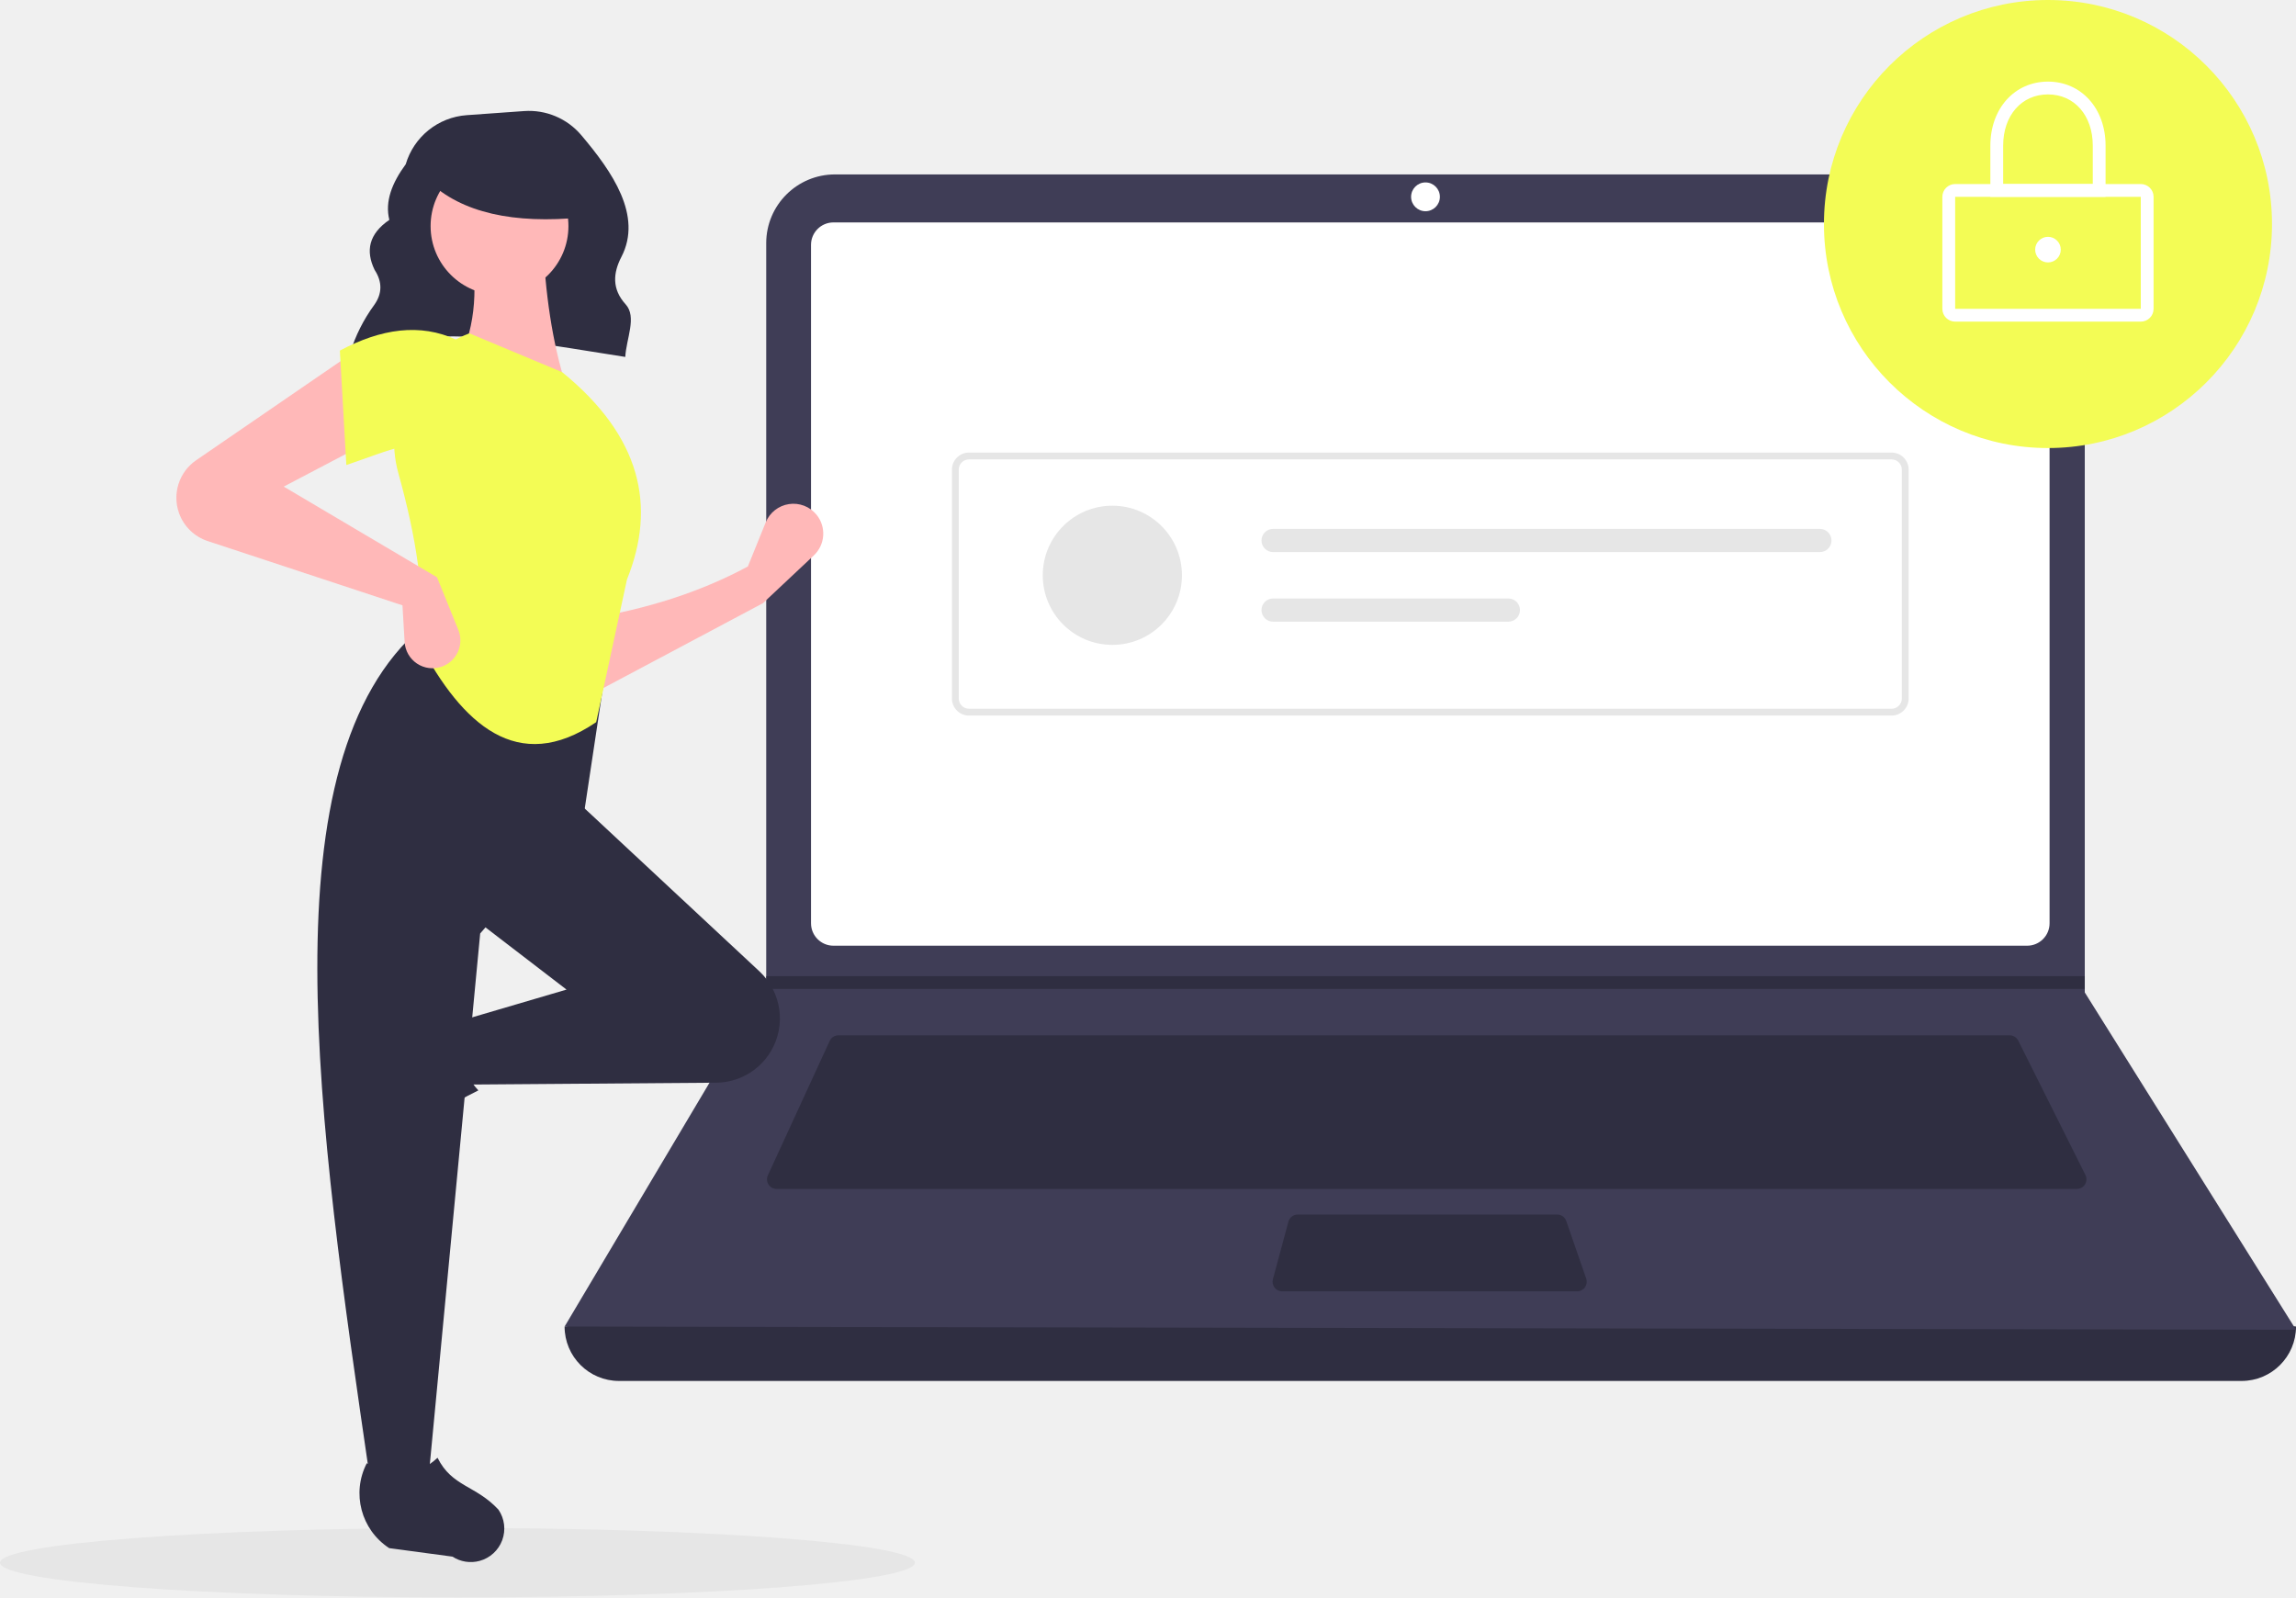
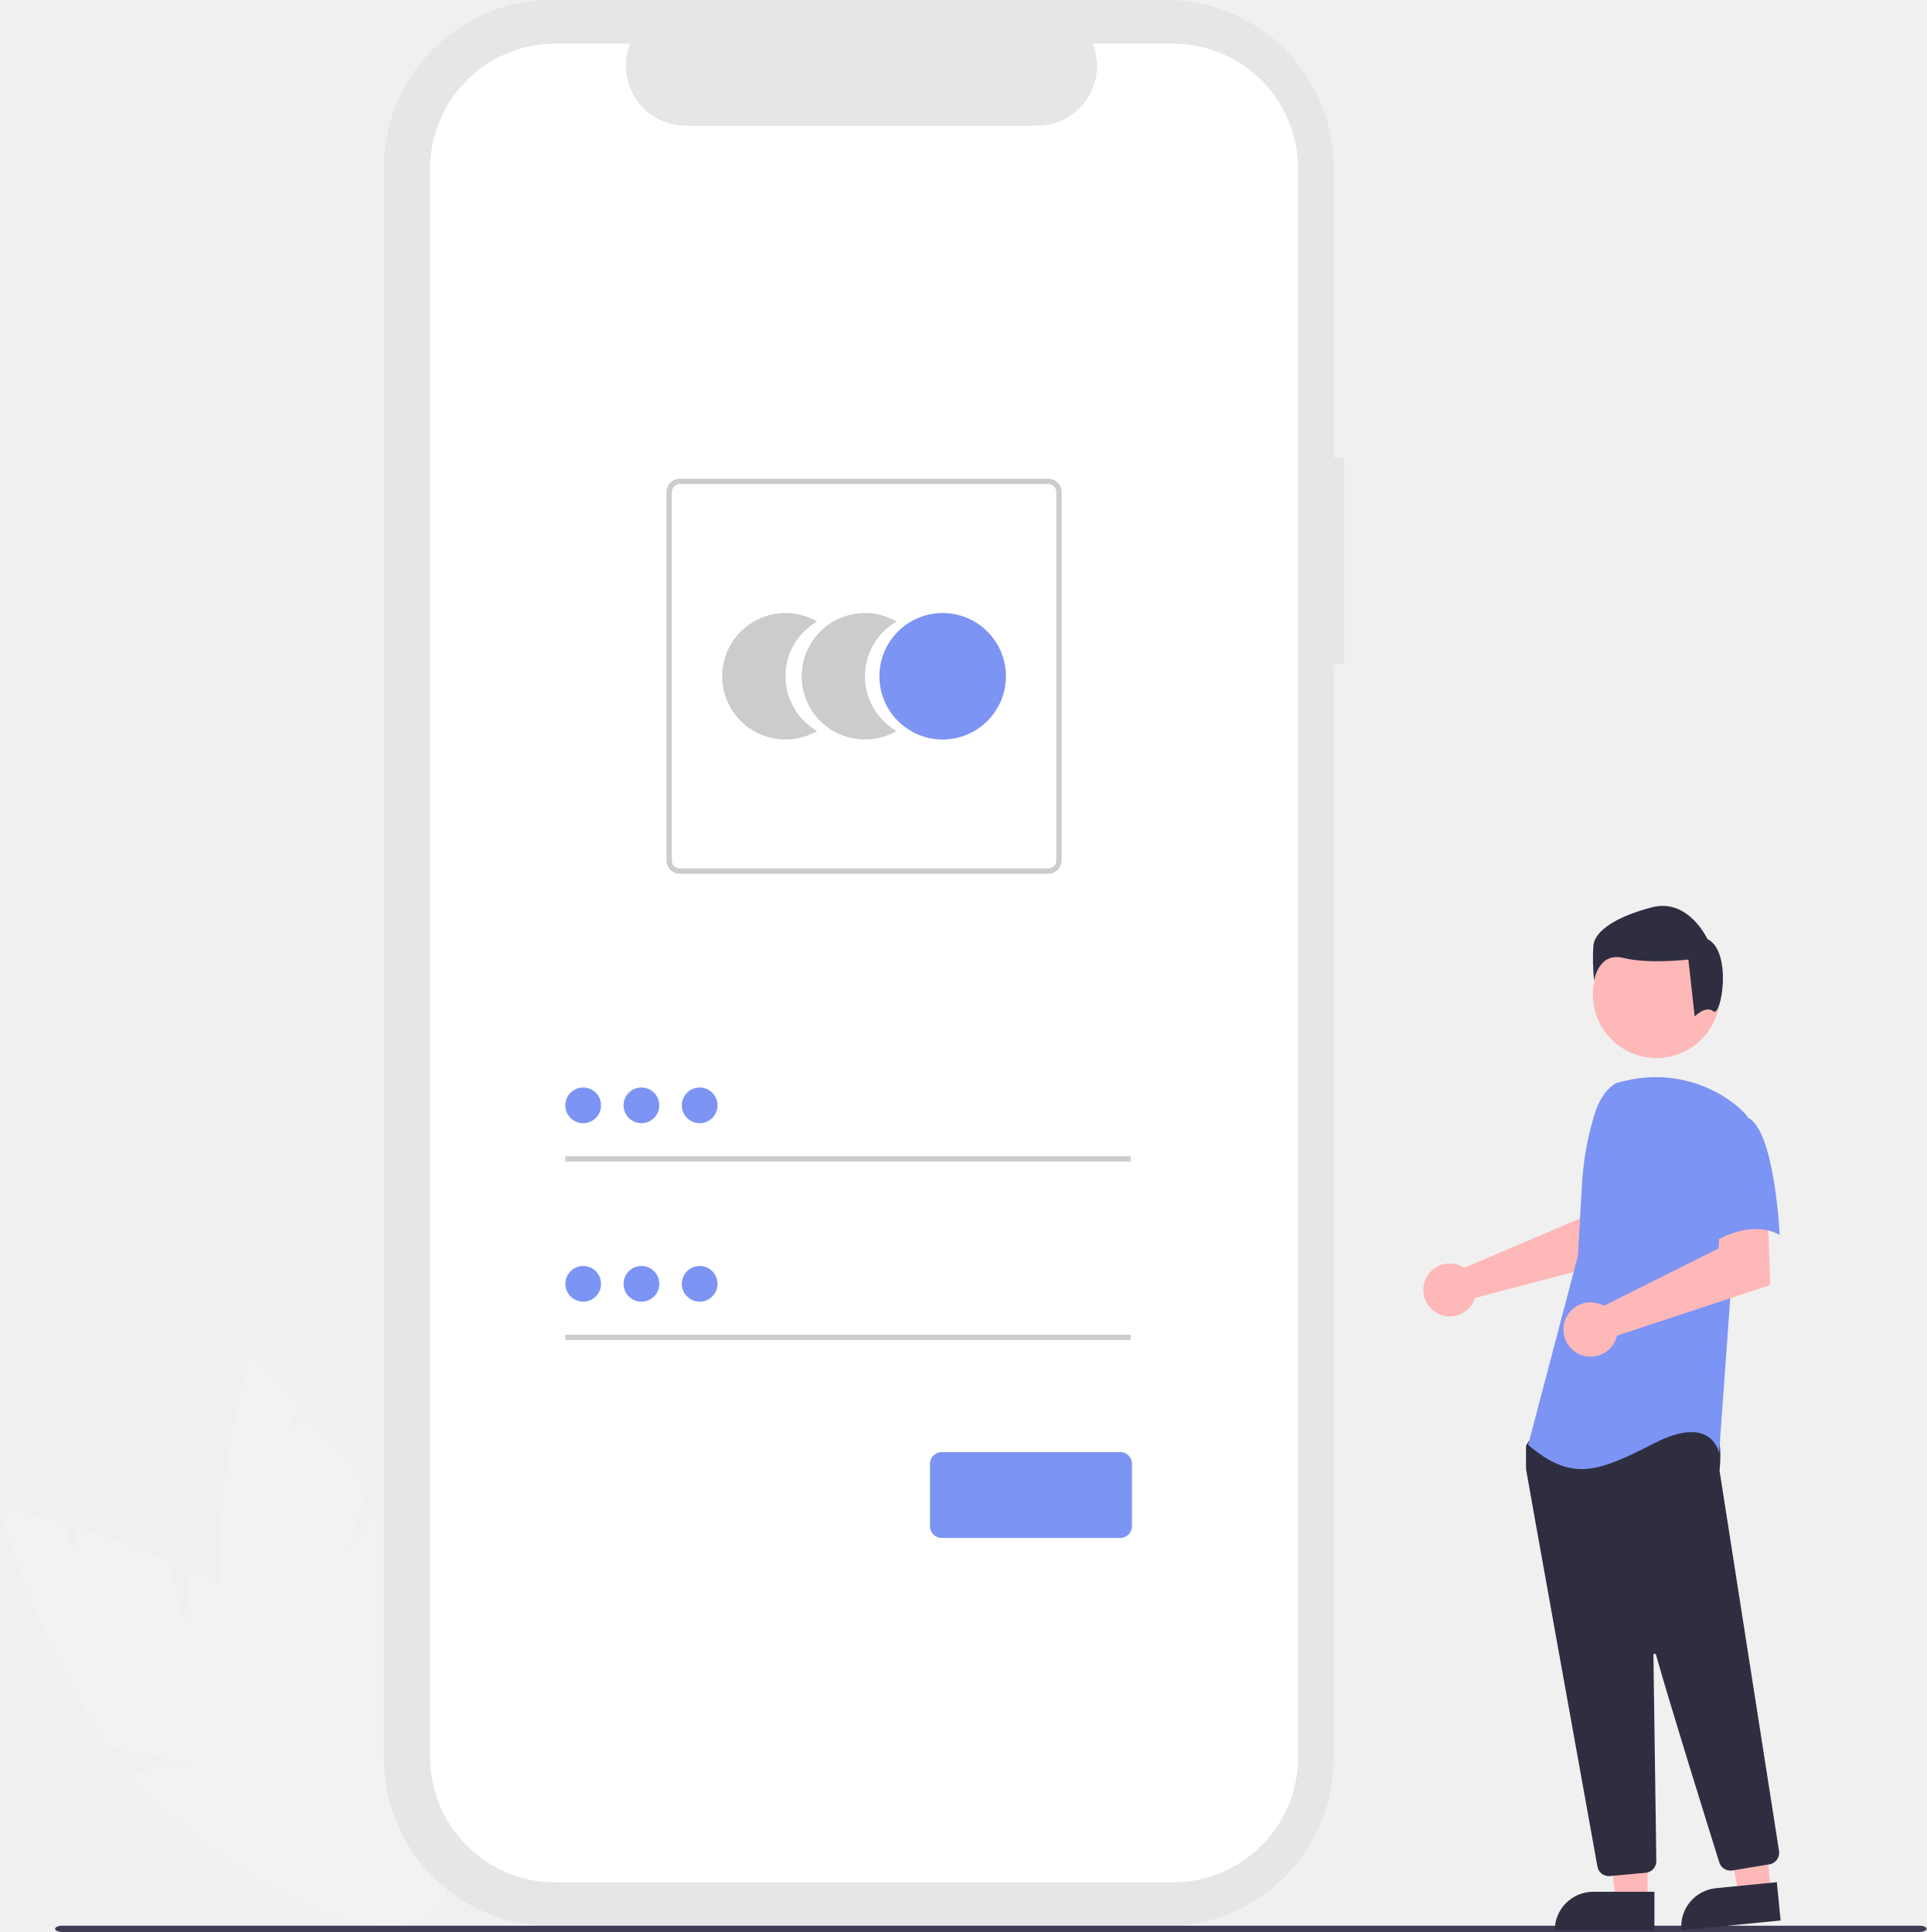
- <svg xmlns="http://www.w3.org/2000/svg" data-name="Layer 1" width="793" height="551.732" viewBox="0 0 793 551.732">
-   <ellipse cx="158" cy="539.732" rx="158" ry="12" fill="#e6e6e6" />
-   <path d="M324.272,296.554c27.497-11.695,61.744-4.285,95.191.858.311-6.228,4.084-13.808.132-18.153-4.801-5.279-4.359-10.825-1.47-16.404,7.388-14.265-3.197-29.444-13.884-42.065a23.669,23.669,0,0,0-19.755-8.292l-19.797,1.414A23.709,23.709,0,0,0,343.635,230.859v0c-4.727,6.429-7.257,12.841-5.664,19.219-7.081,4.839-8.27,10.68-5.089,17.264,2.698,4.146,2.669,8.182-.123,12.106a55.891,55.891,0,0,0-8.31,16.506Z" transform="translate(-203.5 -174.1342)" fill="#2f2e41" />
-   <path d="M977.709,651.097H417.291A18.791,18.791,0,0,1,398.5,632.306h0q304.727-35.415,598,0h0A18.791,18.791,0,0,1,977.709,651.097Z" transform="translate(-203.5 -174.1342)" fill="#2f2e41" />
-   <path d="M996.5,633.412l-598-1.105,69.306-116.616.332-.553V258.131a23.752,23.752,0,0,1,23.754-23.754H899.792a23.752,23.752,0,0,1,23.754,23.754V516.906Z" transform="translate(-203.5 -174.1342)" fill="#3f3d56" />
-   <path d="M491.35,250.957a7.746,7.746,0,0,0-7.738,7.738V493.031a7.747,7.747,0,0,0,7.738,7.738H903.65a7.747,7.747,0,0,0,7.738-7.738V258.694a7.747,7.747,0,0,0-7.738-7.738Z" transform="translate(-203.5 -174.1342)" fill="#fff" />
-   <path d="M493.078,531.718a3.325,3.325,0,0,0-3.013,1.93l-21.355,46.425a3.316,3.316,0,0,0,3.012,4.702H920.814a3.316,3.316,0,0,0,2.965-4.799L900.567,533.551a3.299,3.299,0,0,0-2.965-1.833Z" transform="translate(-203.5 -174.1342)" fill="#2f2e41" />
-   <circle cx="492.342" cy="67.98" r="4.974" fill="#fff" />
-   <path d="M651.7,593.619a3.321,3.321,0,0,0-3.202,2.454l-5.357,19.896a3.316,3.316,0,0,0,3.202,4.179h101.874a3.315,3.315,0,0,0,3.133-4.401l-6.887-19.896a3.318,3.318,0,0,0-3.134-2.231Z" transform="translate(-203.5 -174.1342)" fill="#2f2e41" />
-   <polygon points="720.046 337.135 720.046 341.556 264.306 341.556 264.649 341.004 264.649 337.135 720.046 337.135" fill="#2f2e41" />
-   <circle cx="707.335" cy="77.375" r="77.375" fill="#f3fc55" />
-   <path d="M942.89,285.223H878.779a4.426,4.426,0,0,1-4.421-4.421V242.114a4.426,4.426,0,0,1,4.421-4.421H942.89a4.426,4.426,0,0,1,4.421,4.421v38.688A4.426,4.426,0,0,1,942.89,285.223Zm-64.111-43.109v38.688h64.114L942.89,242.114Z" transform="translate(-203.5 -174.1342)" fill="#fff" />
-   <path d="M930.731,242.114h-39.793V224.428c0-12.81,8.368-22.107,19.896-22.107s19.896,9.297,19.896,22.107Zm-35.372-4.421h30.95V224.428c0-10.413-6.363-17.686-15.475-17.686s-15.475,7.273-15.475,17.686Z" transform="translate(-203.5 -174.1342)" fill="#fff" />
-   <circle cx="707.335" cy="86.218" r="4.421" fill="#fff" />
-   <path d="M856.82,421.284H538.18a5.908,5.908,0,0,1-5.901-5.901V336.342a5.908,5.908,0,0,1,5.901-5.901H856.82a5.908,5.908,0,0,1,5.901,5.901V415.383A5.908,5.908,0,0,1,856.82,421.284Zm-318.64-88.482a3.544,3.544,0,0,0-3.54,3.54V415.383a3.544,3.544,0,0,0,3.54,3.54H856.82a3.544,3.544,0,0,0,3.54-3.54V336.342a3.544,3.544,0,0,0-3.54-3.54Z" transform="translate(-203.5 -174.1342)" fill="#e6e6e6" />
-   <circle cx="384.19" cy="198.695" r="24.036" fill="#e6e6e6" />
-   <path d="M643.203,356.805a4.006,4.006,0,1,0,0,8.012H832.061a4.006,4.006,0,0,0,0-8.012Z" transform="translate(-203.5 -174.1342)" fill="#e6e6e6" />
-   <path d="M643.203,380.842a4.006,4.006,0,1,0,0,8.012H724.469a4.006,4.006,0,1,0,0-8.012Z" transform="translate(-203.5 -174.1342)" fill="#e6e6e6" />
-   <path d="M467.022,382.462,408.119,413.778l-.746-26.096c19.226-3.209,37.517-8.797,54.429-17.895l6.16-15.22a10.318,10.318,0,0,1,17.536-2.678l0,0a10.318,10.318,0,0,1-.908,14.069Z" transform="translate(-203.5 -174.1342)" fill="#ffb8b8" />
-   <path d="M323.098,563.267v0a11.574,11.574,0,0,1,1.469-9.363l12.939-19.858a22.612,22.612,0,0,1,29.335-7.739h0c-5.438,9.256-4.68,17.377,1.878,24.434a117.631,117.631,0,0,0-27.936,19.045A11.574,11.574,0,0,1,323.098,563.267Z" transform="translate(-203.5 -174.1342)" fill="#2f2e41" />
-   <path d="M469.705,537.303l0,0a22.203,22.203,0,0,1-18.871,10.779l-85.96.651-3.728-21.623,38.026-11.184-32.061-24.605L402.154,450.313l63.65,59.324A22.203,22.203,0,0,1,469.705,537.303Z" transform="translate(-203.5 -174.1342)" fill="#2f2e41" />
-   <path d="M351.453,685.179H331.321c-18.075-123.898-36.474-248.142,17.895-294.515l64.122,10.439L405.136,455.532l-35.789,41.008Z" transform="translate(-203.5 -174.1342)" fill="#2f2e41" />
-   <path d="M369.149,713.246h0a11.574,11.574,0,0,1-9.363-1.469l-21.859-2.938a22.612,22.612,0,0,1-7.741-29.335v0c9.257,5.437,17.377,4.679,24.434-1.879,4.986,10.067,13.201,9.453,21.047,17.935A11.574,11.574,0,0,1,369.149,713.246Z" transform="translate(-203.5 -174.1342)" fill="#2f2e41" />
-   <path d="M399.172,307.902l-37.28-8.947c6.192-12.674,6.702-26.776,3.728-41.754l25.351-.746C391.764,275.08,394.167,292.481,399.172,307.902Z" transform="translate(-203.5 -174.1342)" fill="#ffb8b8" />
-   <path d="M409.418,423.552c-27.139,18.493-46.314.633-60.947-26.923,2.033-16.862-1.259-37.041-7.357-58.966a40.138,40.138,0,0,1,24.506-48.401h0l32.061,13.421c27.224,22.19,32.582,46.227,22.368,71.578Z" transform="translate(-203.5 -174.1342)" fill="#f3fc55" />
-   <path d="M331.321,326.542,301.497,342.2l52.938,31.316,7.366,18.17a9.637,9.637,0,0,1-5.789,12.731h0a9.637,9.637,0,0,1-12.762-8.544l-.745-12.663-67.284-22.204a15.733,15.733,0,0,1-9.873-9.611v0a15.733,15.733,0,0,1,5.903-18.303l54.105-37.118Z" transform="translate(-203.5 -174.1342)" fill="#ffb8b8" />
-   <path d="M361.146,329.524c-12.439-5.451-23.749.47-38.026,5.219l-2.237-39.517c14.176-7.556,27.692-9.593,40.263-3.728Z" transform="translate(-203.5 -174.1342)" fill="#f3fc55" />
-   <circle cx="172.525" cy="78.093" r="23.802" fill="#ffb8b8" />
-   <path d="M404.5,249.224c-23.566,2.308-41.523-1.546-53-12.52v-8.838h51Z" transform="translate(-203.5 -174.1342)" fill="#2f2e41" />
+ <svg xmlns="http://www.w3.org/2000/svg" data-name="Layer 1" width="744.848" height="747.077" viewBox="0 0 744.848 747.077">
+   <path id="fa3b9e12-7275-481e-bee9-64fd9595a50d-161" data-name="Path 1" d="M299.205,705.809l-6.56-25.872a335.967,335.967,0,0,0-35.643-12.788l-.828,12.024-3.358-13.247c-15.021-4.294-25.24-6.183-25.24-6.183s13.8,52.489,42.754,92.617l33.734,5.926-26.207,3.779a135.926,135.926,0,0,0,11.719,12.422c42.115,39.092,89.024,57.028,104.773,40.06s-5.625-62.412-47.74-101.5c-13.056-12.119-29.457-21.844-45.875-29.5Z" transform="translate(-227.576 -76.46149)" fill="#f2f2f2" />
+   <path id="bde08021-c30f-4979-a9d8-cb90b72b5ca2-162" data-name="Path 2" d="M361.591,677.706l7.758-25.538a335.94,335.94,0,0,0-23.9-29.371l-6.924,9.865,3.972-13.076c-10.641-11.436-18.412-18.335-18.412-18.335s-15.315,52.067-11.275,101.384l25.815,22.51-24.392-10.312a135.919,135.919,0,0,0,3.614,16.694c15.846,55.234,46.731,94.835,68.983,88.451s27.446-56.335,11.6-111.569c-4.912-17.123-13.926-33.926-24.023-48.965Z" transform="translate(-227.576 -76.46149)" fill="#f2f2f2" />
+   <path id="b3ac2088-de9b-4f7f-bc99-0ed9705c1a9d-163" data-name="Path 22" d="M747.327,253.445h-4.092v-112.1a64.883,64.883,0,0,0-64.883-64.883H440.845a64.883,64.883,0,0,0-64.883,64.883v615a64.883,64.883,0,0,0,64.883,64.883H678.352a64.883,64.883,0,0,0,64.882-64.883v-423.105h4.092Z" transform="translate(-227.576 -76.46149)" fill="#e6e6e6" />
+   <path id="b2715b96-3117-487c-acc0-20904544b5b7-164" data-name="Path 23" d="M680.97,93.335h-31a23.02,23.02,0,0,1-21.316,31.714H492.589a23.02,23.02,0,0,1-21.314-31.714H442.319a48.454,48.454,0,0,0-48.454,48.454v614.107a48.454,48.454,0,0,0,48.454,48.454H680.97a48.454,48.454,0,0,0,48.454-48.454h0V141.788a48.454,48.454,0,0,0-48.454-48.453Z" transform="translate(-227.576 -76.46149)" fill="#fff" />
+   <path id="b06d66ec-6c84-45dd-8c27-1263a6253192-165" data-name="Path 6" d="M531.234,337.965a24.437,24.437,0,0,1,12.23-21.174,24.45,24.45,0,1,0,0,42.345A24.434,24.434,0,0,1,531.234,337.965Z" transform="translate(-227.576 -76.46149)" fill="#ccc" />
+   <path id="e73810fe-4cf4-40cc-8c7c-ca544ce30bd4-166" data-name="Path 7" d="M561.971,337.965a24.436,24.436,0,0,1,12.23-21.174,24.45,24.45,0,1,0,0,42.345A24.434,24.434,0,0,1,561.971,337.965Z" transform="translate(-227.576 -76.46149)" fill="#ccc" />
+   <circle id="a4813fcf-056e-4514-bb8b-e6506f49341f" data-name="Ellipse 1" cx="364.434" cy="261.502" r="24.45" fill="#7c94f4" />
+   <path id="bbe451c3-febc-41ba-8083-4c8307a2e73e-167" data-name="Path 8" d="M632.872,414.33h-142.5a5.123,5.123,0,0,1-5.117-5.117v-142.5a5.123,5.123,0,0,1,5.117-5.117h142.5a5.123,5.123,0,0,1,5.117,5.117v142.5A5.123,5.123,0,0,1,632.872,414.33Zm-142.5-150.686a3.073,3.073,0,0,0-3.07,3.07v142.5a3.073,3.073,0,0,0,3.07,3.07h142.5a3.073,3.073,0,0,0,3.07-3.07v-142.5a3.073,3.073,0,0,0-3.07-3.07Z" transform="translate(-227.576 -76.46149)" fill="#ccc" />
+   <rect id="bb28937d-932f-4fdf-befe-f406e51091fe" data-name="Rectangle 1" x="218.562" y="447.102" width="218.552" height="2.047" fill="#ccc" />
+   <circle id="fcef55fc-4968-45b2-93bb-1a1080c85fc7" data-name="Ellipse 2" cx="225.464" cy="427.42" r="6.902" fill="#7c94f4" />
+   <rect id="ff33d889-4c74-4b91-85ef-b4882cc8fe76" data-name="Rectangle 2" x="218.562" y="516.118" width="218.552" height="2.047" fill="#ccc" />
+   <circle id="e8fa0310-b872-4adf-aedd-0c6eda09f3b8" data-name="Ellipse 3" cx="225.464" cy="496.437" r="6.902" fill="#7c94f4" />
+   <path d="M660.69,671.172H591.622a4.505,4.505,0,0,1-4.5-4.5v-24.208a4.505,4.505,0,0,1,4.5-4.5h69.068a4.505,4.505,0,0,1,4.5,4.5v24.208A4.505,4.505,0,0,1,660.69,671.172Z" transform="translate(-227.576 -76.46149)" fill="#7c94f4" />
+   <circle id="e12ee00d-aa4a-4413-a013-11d20b7f97f7" data-name="Ellipse 7" cx="247.978" cy="427.42" r="6.902" fill="#7c94f4" />
+   <circle id="f58f497e-6949-45c8-be5f-eee2aa0f6586" data-name="Ellipse 8" cx="270.492" cy="427.42" r="6.902" fill="#7c94f4" />
+   <circle id="b4d4939a-c6e6-4f4d-ba6c-e8b05485017d" data-name="Ellipse 9" cx="247.978" cy="496.437" r="6.902" fill="#7c94f4" />
+   <circle id="aff120b1-519b-4e96-ac87-836aa55663de" data-name="Ellipse 10" cx="270.492" cy="496.437" r="6.902" fill="#7c94f4" />
+   <path id="f1094013-1297-477a-ac57-08eac07c4bd5-168" data-name="Path 88" d="M969.642,823.539H251.656c-1.537,0-2.782-.546-2.782-1.218s1.245-1.219,2.782-1.219H969.642c1.536,0,2.782.546,2.782,1.219S971.178,823.539,969.642,823.539Z" transform="translate(-227.576 -76.46149)" fill="#3f3d56" />
+   <path d="M792.253,565.923a10.094,10.094,0,0,1,1.411.787l44.852-19.143,1.601-11.815,17.922-.11-1.059,27.098-59.2,15.656a10.608,10.608,0,0,1-.447,1.208,10.235,10.235,0,1,1-5.079-13.682Z" transform="translate(-227.576 -76.46149)" fill="#ffb8b8" />
+   <polygon points="636.98 735.021 624.72 735.021 618.888 687.733 636.982 687.734 636.98 735.021" fill="#ffb8b8" />
+   <path d="M615.963,731.518h23.644a0,0,0,0,1,0,0v14.887a0,0,0,0,1,0,0H601.076a0,0,0,0,1,0,0v0A14.887,14.887,0,0,1,615.963,731.518Z" fill="#2f2e41" />
+   <polygon points="684.66 731.557 672.459 732.759 662.018 686.271 680.025 684.497 684.66 731.557" fill="#ffb8b8" />
+   <path d="M891.686,806.128h23.644a0,0,0,0,1,0,0v14.887a0,0,0,0,1,0,0H876.799a0,0,0,0,1,0,0v0A14.887,14.887,0,0,1,891.686,806.128Z" transform="translate(-303.0087 15.2906) rotate(-5.62529)" fill="#2f2e41" />
+   <circle cx="640.393" cy="384.574" r="24.561" fill="#ffb8b8" />
+   <path d="M849.556,801.919a4.471,4.471,0,0,1-4.415-3.697c-6.346-35.226-27.088-150.405-27.584-153.596a1.427,1.427,0,0,1-.016-.222v-8.588a1.489,1.489,0,0,1,.279-.872l2.74-3.838a1.478,1.478,0,0,1,1.144-.625c15.622-.732,66.784-2.879,69.256.209h0c2.482,3.104,1.605,12.507,1.404,14.36l.01.193,22.985,146.995a4.512,4.512,0,0,1-3.715,5.135l-14.356,2.365a4.521,4.521,0,0,1-5.025-3.093c-4.44-14.188-19.329-61.918-24.489-80.387a.499.499,0,0,0-.98.139c.258,17.605.881,62.523,1.096,78.037l.023,1.671a4.518,4.518,0,0,1-4.093,4.536l-13.844,1.258C849.836,801.914,849.695,801.919,849.556,801.919Z" transform="translate(-227.576 -76.46149)" fill="#2f2e41" />
+   <path id="ae7af94f-88d7-4204-9f07-e3651de85c05-169" data-name="Path 99" d="M852.381,495.254c-4.286,2.548-6.851,7.23-8.323,11.995a113.681,113.681,0,0,0-4.884,27.159l-1.556,27.6-19.255,73.17c16.689,14.121,26.315,10.912,48.78-.639s25.032,3.851,25.032,3.851l4.492-62.258,6.418-68.032a30.164,30.164,0,0,0-4.861-4.674,49.658,49.658,0,0,0-42.442-8.995Z" transform="translate(-227.576 -76.46149)" fill="#7c94f4" />
+   <path d="M846.127,580.7a10.526,10.526,0,0,1,1.501.704l44.348-22.197.736-12.026,18.294-1.261.98,27.413L852.72,592.932a10.496,10.496,0,1,1-6.593-12.232Z" transform="translate(-227.576 -76.46149)" fill="#ffb8b8" />
+   <path id="a6768b0e-63d0-4b31-8462-9b2e0b00f0fd-170" data-name="Path 101" d="M902.766,508.412c10.912,3.851,12.834,45.574,12.834,45.574-12.837-7.06-28.241,4.493-28.241,4.493s-3.209-10.912-7.06-25.032a24.53,24.53,0,0,1,5.134-23.106S891.854,504.558,902.766,508.412Z" transform="translate(-227.576 -76.46149)" fill="#7c94f4" />
+   <path id="bfd7963f-0cf8-4885-9d3a-2c00bccda2e3-171" data-name="Path 102" d="M889.991,467.531c-3.06-2.448-7.235,2.002-7.235,2.002l-2.448-22.033s-15.301,1.833-25.093-.612-11.323,8.875-11.323,8.875a78.58,78.58,0,0,1-.306-13.771c.612-5.508,8.568-11.017,22.645-14.689S887.652,439.543,887.652,439.543C897.445,444.439,893.051,469.979,889.991,467.531Z" transform="translate(-227.576 -76.46149)" fill="#2f2e41" />
</svg>
